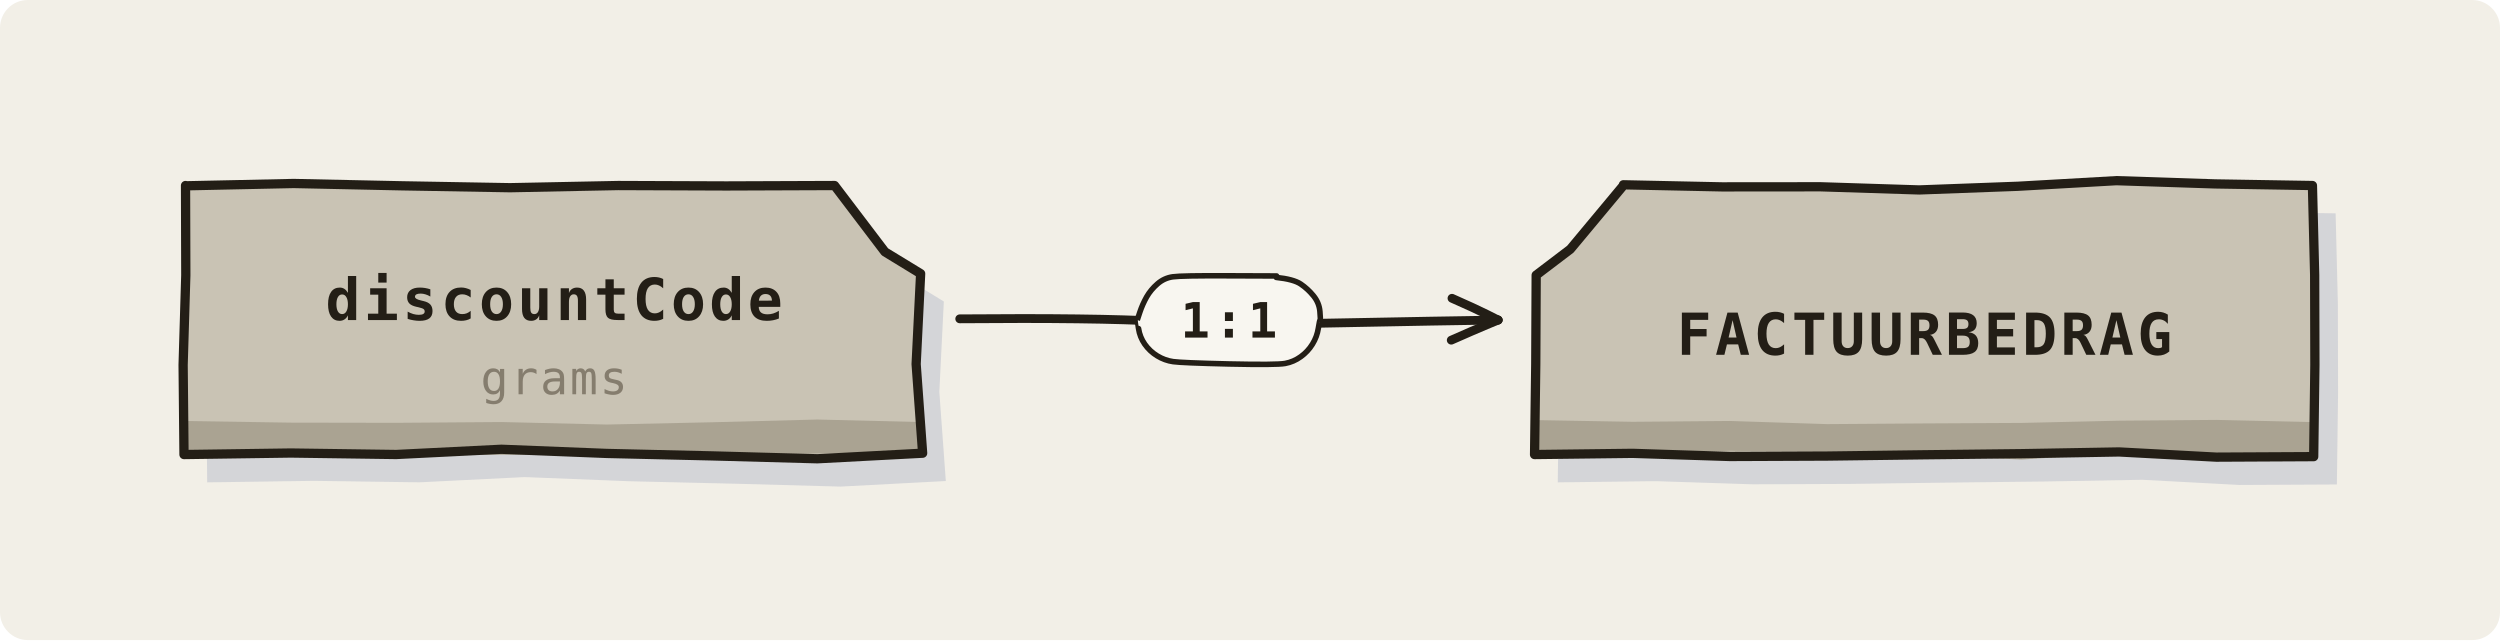
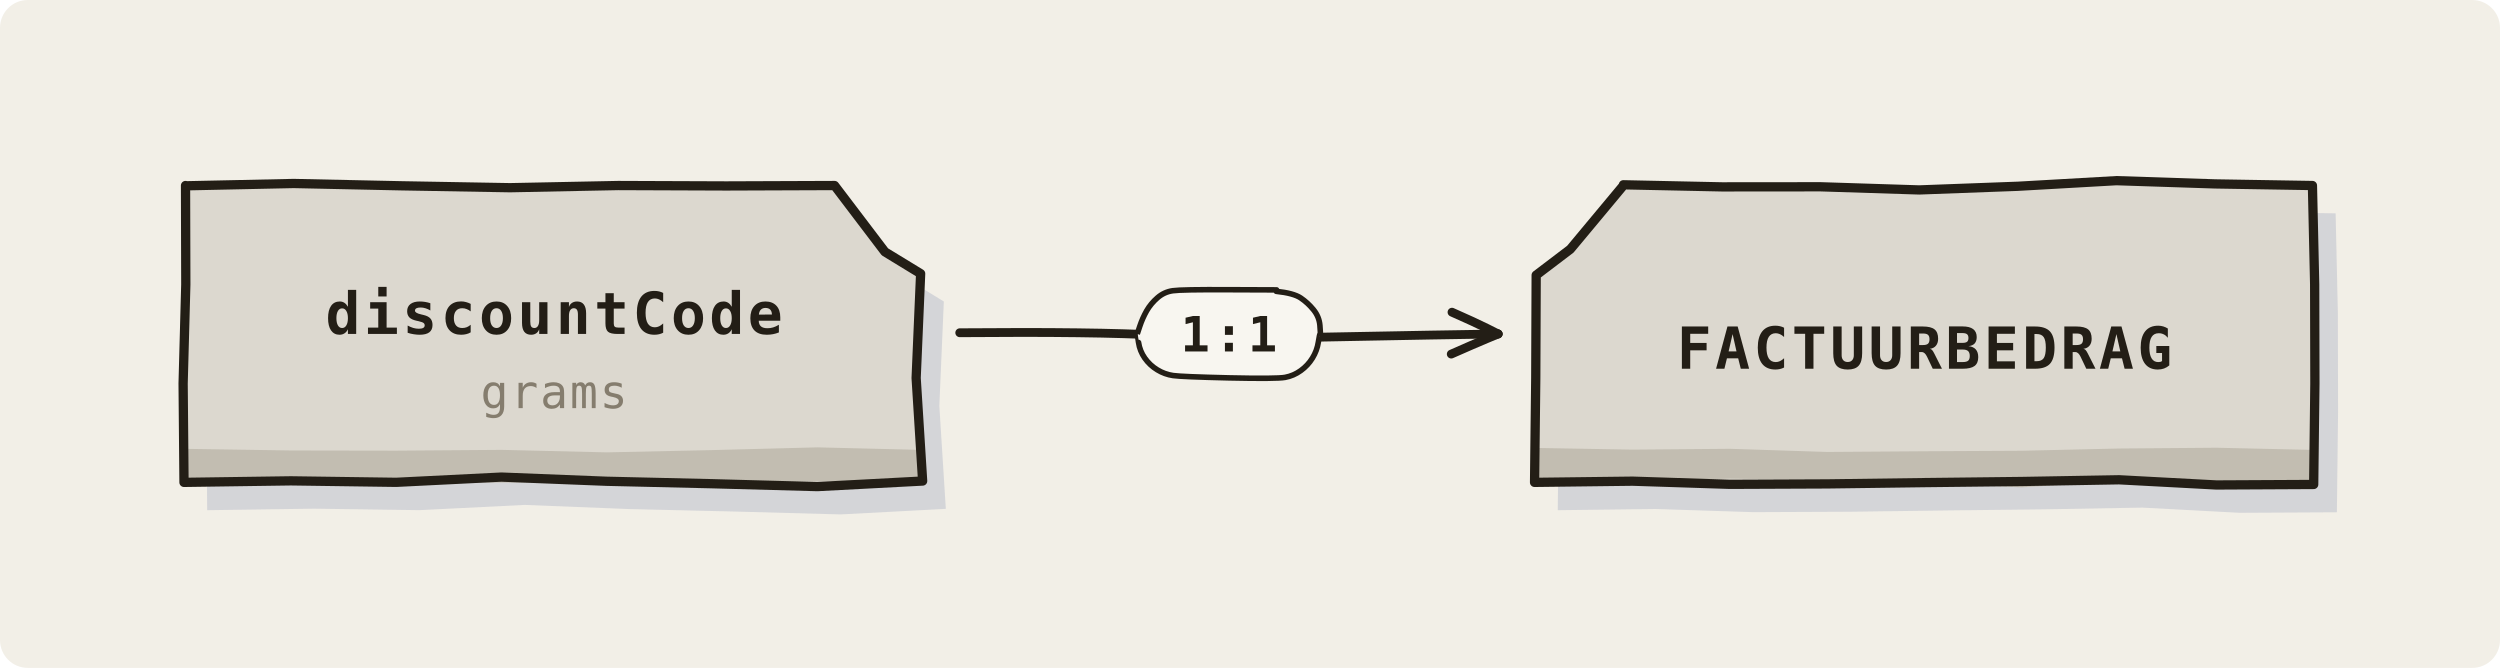
- <svg xmlns="http://www.w3.org/2000/svg" viewBox="0 0 539 138" width="539" height="138" font-family="ui-monospace, 'SF Mono', Menlo, Consolas, monospace">
-   <rect x="0" y="0" width="539" height="138" fill="#f2efe7" rx="6" />
+ <svg xmlns="http://www.w3.org/2000/svg" viewBox="0 0 539 144" width="539" height="144" font-family="ui-monospace, 'SF Mono', Menlo, Consolas, monospace">
+   <rect x="0" y="0" width="539" height="144" fill="#f2efe7" rx="6" />
  <g transform="translate(-38.00 -38.00) scale(1)">
    <g transform="translate(14 14)">
      <g class="edge" data-edge="src&gt;tgt" opacity="1">
-         <path class="s" d="M230.92 92.74Q259.94 92.48 274.45 93.29Q288.96 94.1 303.47 93.79Q317.98 93.49 332.49 93.24L347 93" fill="none" stroke="#231e16" stroke-width="1.9" stroke-linejoin="round" stroke-linecap="round" />
-         <path class="s" d="M337.05 88.31Q342.08 90.53 344.54 91.76L347 93" fill="none" stroke="#231e16" stroke-width="1.9" stroke-linejoin="round" stroke-linecap="round" />
-         <path class="s" d="M336.89 97.34Q341.92 95.12 344.46 94.06L347 93" fill="none" stroke="#231e16" stroke-width="1.9" stroke-linejoin="round" stroke-linecap="round" />
+         <path class="s" d="M230.92 95.74Q259.94 95.48 274.45 96.29Q288.96 97.1 303.47 96.79Q317.98 96.49 332.49 96.24L347 96" fill="none" stroke="#231e16" stroke-width="1.9" stroke-linejoin="round" stroke-linecap="round" />
+         <path class="s" d="M337.05 91.31Q342.08 93.53 344.54 94.76L347 96" fill="none" stroke="#231e16" stroke-width="1.9" stroke-linejoin="round" stroke-linecap="round" />
+         <path class="s" d="M336.89 100.34Q341.92 98.12 344.46 97.06L347 96" fill="none" stroke="#231e16" stroke-width="1.9" stroke-linejoin="round" stroke-linecap="round" />
        <g class="tag">
-           <path class="f" d="M299.16 83.81Q302.88 84.2 304.42 85.23Q305.96 86.27 307.19 87.78Q308.41 89.28 308.57 91.14Q308.73 93 308.62 92.98Q308.52 92.96 308.23 94.78Q307.95 96.6 306.97 98.19Q305.99 99.79 304.45 100.9Q302.91 102.02 301.07 102.36Q299.23 102.7 288.99 102.47Q278.75 102.23 276.93 101.97Q275.11 101.71 273.51 100.73Q271.91 99.76 270.82 98.22Q269.74 96.67 269.47 94.84Q269.2 93 269.19 93Q269.19 93 269.75 91.31Q270.31 89.63 271.2 88.04Q272.1 86.46 273.55 85.2Q275 83.94 276.85 83.68Q278.7 83.41 288.96 83.46L299.23 83.5Z" fill="#f8f6f0" />
-           <path class="s" d="M299.16 83.81Q302.88 84.2 304.42 85.23Q305.96 86.27 307.19 87.78Q308.41 89.28 308.57 91.14Q308.73 93 308.62 92.98Q308.52 92.96 308.23 94.78Q307.95 96.6 306.97 98.19Q305.99 99.79 304.45 100.9Q302.91 102.02 301.07 102.36Q299.23 102.7 288.99 102.47Q278.75 102.23 276.93 101.97Q275.11 101.71 273.51 100.73Q271.91 99.76 270.82 98.22Q269.74 96.67 269.47 94.84Q269.2 93 269.19 93Q269.19 93 269.75 91.31Q270.31 89.63 271.2 88.04Q272.1 86.46 273.55 85.2Q275 83.94 276.85 83.68Q278.7 83.41 288.96 83.46L299.23 83.5Z" fill="none" stroke="#231e16" stroke-width="1.2" stroke-linejoin="round" stroke-linecap="round" />
-           <text class="t" x="288.96" y="96.78" fill="#231e16" font-size="10.5" font-weight="700" text-anchor="middle" letter-spacing="0.09em">1:1</text>
+           <path class="f" d="M299.16 86.81Q302.88 87.2 304.42 88.23Q305.96 89.27 307.19 90.78Q308.41 92.28 308.57 94.14Q308.73 96 308.62 95.98Q308.52 95.96 308.23 97.78Q307.95 99.6 306.97 101.19Q305.99 102.79 304.45 103.9Q302.91 105.02 301.07 105.36Q299.23 105.7 288.99 105.47Q278.75 105.23 276.93 104.97Q275.11 104.71 273.51 103.73Q271.91 102.76 270.82 101.22Q269.74 99.67 269.47 97.84Q269.2 96 269.19 96Q269.19 96 269.75 94.31Q270.31 92.63 271.2 91.04Q272.1 89.46 273.55 88.2Q275 86.94 276.85 86.68Q278.7 86.41 288.96 86.46L299.23 86.5Z" fill="#f8f6f0" />
+           <path class="s" d="M299.16 86.81Q302.88 87.2 304.42 88.23Q305.96 89.27 307.19 90.78Q308.41 92.28 308.57 94.14Q308.73 96 308.62 95.98Q308.52 95.96 308.23 97.78Q307.95 99.6 306.97 101.19Q305.99 102.79 304.45 103.9Q302.91 105.02 301.07 105.36Q299.23 105.7 288.99 105.47Q278.75 105.23 276.93 104.97Q275.11 104.71 273.51 103.73Q271.91 102.76 270.82 101.22Q269.74 99.67 269.47 97.84Q269.2 96 269.19 96Q269.19 96 269.75 94.31Q270.31 92.63 271.2 91.04Q272.1 89.46 273.55 88.2Q275 86.94 276.85 86.68Q278.7 86.41 288.96 86.46L299.23 86.5Z" fill="none" stroke="#231e16" stroke-width="1.2" stroke-linejoin="round" stroke-linecap="round" />
+           <text class="t" x="288.96" y="99.78" fill="#231e16" font-size="10.5" font-weight="700" text-anchor="middle" letter-spacing="0.09em">1:1</text>
        </g>
      </g>
      <g class="node" data-node="src" opacity="1">
        <g class="shadow" transform="translate(5 6)">
-           <path class="f" d="M64 64.06L87.32 63.56L110.64 64.06L133.96 64.47L157.28 64L180.6 64.09L203.93 64L214.79 78.3L222.49 83L221.52 102.5L222.92 121.71L200.22 122.91L177.51 122.29L154.81 121.76L132.11 120.86L109.41 121.99L86.7 121.67L63.67 122L63.48 102.67L64.06 83.33L64 64Z" fill="#41538f" opacity="0.17" />
+           <path class="f" d="M64 64.06L87.32 63.56L110.64 64.06L133.96 64.47L157.28 64L180.6 64.09L203.93 64L214.79 78.3L222.49 83L221.52 105.5L222.92 127.71L200.22 128.91L177.51 128.29L154.81 127.76L132.11 126.86L109.41 127.99L86.7 127.67L63.67 128L63.48 106.67L64.06 85.33L64 64Z" fill="#41538f" opacity="0.17" />
        </g>
-         <path class="f" d="M64 64.06L87.32 63.56L110.64 64.06L133.96 64.47L157.28 64L180.6 64.09L203.93 64L214.79 78.3L222.49 83L221.52 102.5L222.92 121.71L200.22 122.91L177.51 122.29L154.81 121.76L132.11 120.86L109.41 121.99L86.7 121.67L63.67 122L63.48 102.67L64.06 83.33L64 64Z" fill="#c9c3b4" />
-         <path class="f" d="M64 114.77L86.7 115.12L109.41 115.16L132.11 114.99L154.81 115.53L177.51 115.04L200.22 114.45L222.81 115L222.92 121.71L200.22 121.76L177.51 122.38L154.81 122.01L132.11 122.05L109.41 122.06L86.7 121.58L64.18 122L64 115Z" fill="#aaa392" />
-         <path class="s" d="M64 64.06L87.32 63.56L110.64 64.06L133.96 64.47L157.28 64L180.6 64.09L203.93 64L214.79 78.3L222.49 83L221.52 102.5L222.92 121.71L200.22 122.91L177.51 122.29L154.81 121.76L132.11 120.86L109.41 121.99L86.7 121.67L63.67 122L63.48 102.67L64.06 83.33L64 64Z" fill="none" stroke="#231e16" stroke-width="2" stroke-linejoin="round" stroke-linecap="round" />
-         <text class="t" x="143.46" y="93" fill="#231e16" font-size="12.5" font-weight="700" text-anchor="middle" letter-spacing="0.06em">discountCode</text>
-         <text class="t" x="143.46" y="109" fill="#857d6e" font-size="10" font-weight="500" text-anchor="middle" letter-spacing="0.04em">grams</text>
+         <path class="f" d="M64 64.06L87.32 63.56L110.64 64.06L133.96 64.47L157.28 64L180.6 64.09L203.93 64L214.79 78.3L222.49 83L221.52 105.5L222.92 127.71L200.22 128.91L177.51 128.29L154.81 127.76L132.11 126.86L109.41 127.99L86.7 127.67L63.67 128L63.48 106.67L64.06 85.33L64 64Z" fill="#dcd8cf" />
+         <path class="f" d="M64 120.77L86.7 121.12L109.41 121.16L132.11 120.99L154.81 121.53L177.51 121.04L200.22 120.45L222.81 121L222.92 127.71L200.22 127.76L177.51 128.38L154.81 128.01L132.11 128.05L109.41 128.06L86.7 127.58L64.18 128L64 121Z" fill="#c2bdb1" />
+         <path class="s" d="M64 64.06L87.32 63.56L110.64 64.06L133.96 64.47L157.28 64L180.6 64.09L203.93 64L214.79 78.3L222.49 83L221.52 105.5L222.92 127.71L200.22 128.91L177.51 128.29L154.81 127.76L132.11 126.86L109.41 127.99L86.7 127.67L63.67 128L63.48 106.67L64.06 85.33L64 64Z" fill="none" stroke="#231e16" stroke-width="2" stroke-linejoin="round" stroke-linecap="round" />
+         <text class="t" x="143.46" y="96" fill="#231e16" font-size="12.5" font-weight="700" text-anchor="middle" letter-spacing="0.06em">discountCode</text>
+         <text class="t" x="143.46" y="112" fill="#857d6e" font-size="10" font-weight="500" text-anchor="middle" letter-spacing="0.04em">grams</text>
      </g>
      <g class="node" data-node="tgt" opacity="1">
        <g class="shadow" transform="translate(5 6)">
-           <path class="f" d="M374 63.84L395.26 64.29L416.52 64.27L437.78 64.95L459.05 64.16L480.31 62.95L501.57 63.65L522.56 64L523.04 83.33L523.09 102.67L522.83 122.45L501.85 122.56L480.87 121.44L459.89 121.81L438.92 122.05L417.94 122.33L396.96 122.42L375.98 121.74L354.85 122L355.11 102.5L355.2 83.32L362.56 77.73L374 64Z" fill="#41538f" opacity="0.17" />
+           <path class="f" d="M374 63.84L395.26 64.29L416.52 64.27L437.78 64.95L459.05 64.16L480.31 62.95L501.57 63.65L522.56 64L523.04 85.33L523.09 106.67L522.83 128.45L501.85 128.56L480.87 127.44L459.89 127.81L438.92 128.05L417.94 128.33L396.96 128.42L375.98 127.74L354.85 128L355.11 105.5L355.2 83.32L362.56 77.73L374 64Z" fill="#41538f" opacity="0.17" />
        </g>
-         <path class="f" d="M374 63.84L395.26 64.29L416.52 64.27L437.78 64.95L459.05 64.16L480.31 62.95L501.57 63.65L522.56 64L523.04 83.33L523.09 102.67L522.83 122.45L501.85 122.56L480.87 121.44L459.89 121.81L438.92 122.05L417.94 122.33L396.96 122.42L375.98 121.74L354.85 122L355.11 102.5L355.2 83.32L362.56 77.73L374 64Z" fill="#c9c3b4" />
-         <path class="f" d="M355 114.57L375.98 114.94L396.96 114.76L417.94 115.44L438.92 115.29L459.89 115.18L480.87 114.7L501.85 114.53L522.71 115L522.83 121.67L501.85 121.66L480.87 121.73L459.89 123.08L438.92 122.13L417.94 121.52L396.96 121.19L375.98 121.84L354.61 122L355 115Z" fill="#aaa392" />
-         <path class="s" d="M374 63.84L395.26 64.29L416.52 64.27L437.78 64.95L459.05 64.16L480.31 62.95L501.57 63.65L522.56 64L523.04 83.33L523.09 102.67L522.83 122.45L501.85 122.56L480.87 121.44L459.89 121.81L438.92 122.05L417.94 122.33L396.96 122.42L375.98 121.74L354.85 122L355.11 102.5L355.2 83.32L362.56 77.73L374 64Z" fill="none" stroke="#231e16" stroke-width="2" stroke-linejoin="round" stroke-linecap="round" />
-         <text class="t" x="438.92" y="100.5" fill="#231e16" font-size="12.5" font-weight="700" text-anchor="middle" letter-spacing="0.06em">FACTUURBEDRAG</text>
+         <path class="f" d="M374 63.84L395.26 64.29L416.52 64.27L437.78 64.95L459.05 64.16L480.31 62.95L501.57 63.65L522.56 64L523.04 85.33L523.09 106.67L522.83 128.45L501.85 128.56L480.87 127.44L459.89 127.81L438.92 128.05L417.94 128.33L396.96 128.42L375.98 127.74L354.85 128L355.11 105.5L355.2 83.32L362.56 77.73L374 64Z" fill="#dcd8cf" />
+         <path class="f" d="M355 120.57L375.98 120.94L396.96 120.76L417.94 121.44L438.92 121.29L459.89 121.18L480.87 120.7L501.85 120.53L522.71 121L522.83 127.67L501.85 127.66L480.87 127.73L459.89 129.08L438.92 128.13L417.94 127.52L396.96 127.19L375.98 127.84L354.61 128L355 121Z" fill="#c2bdb1" />
+         <path class="s" d="M374 63.84L395.26 64.29L416.52 64.27L437.78 64.95L459.05 64.16L480.31 62.95L501.57 63.65L522.56 64L523.04 85.33L523.09 106.67L522.83 128.45L501.85 128.56L480.87 127.44L459.89 127.81L438.92 128.05L417.94 128.33L396.96 128.42L375.98 127.74L354.85 128L355.11 105.5L355.2 83.32L362.56 77.73L374 64Z" fill="none" stroke="#231e16" stroke-width="2" stroke-linejoin="round" stroke-linecap="round" />
+         <text class="t" x="438.92" y="103.5" fill="#231e16" font-size="12.5" font-weight="700" text-anchor="middle" letter-spacing="0.06em">FACTUURBEDRAG</text>
      </g>
    </g>
  </g>
</svg>
